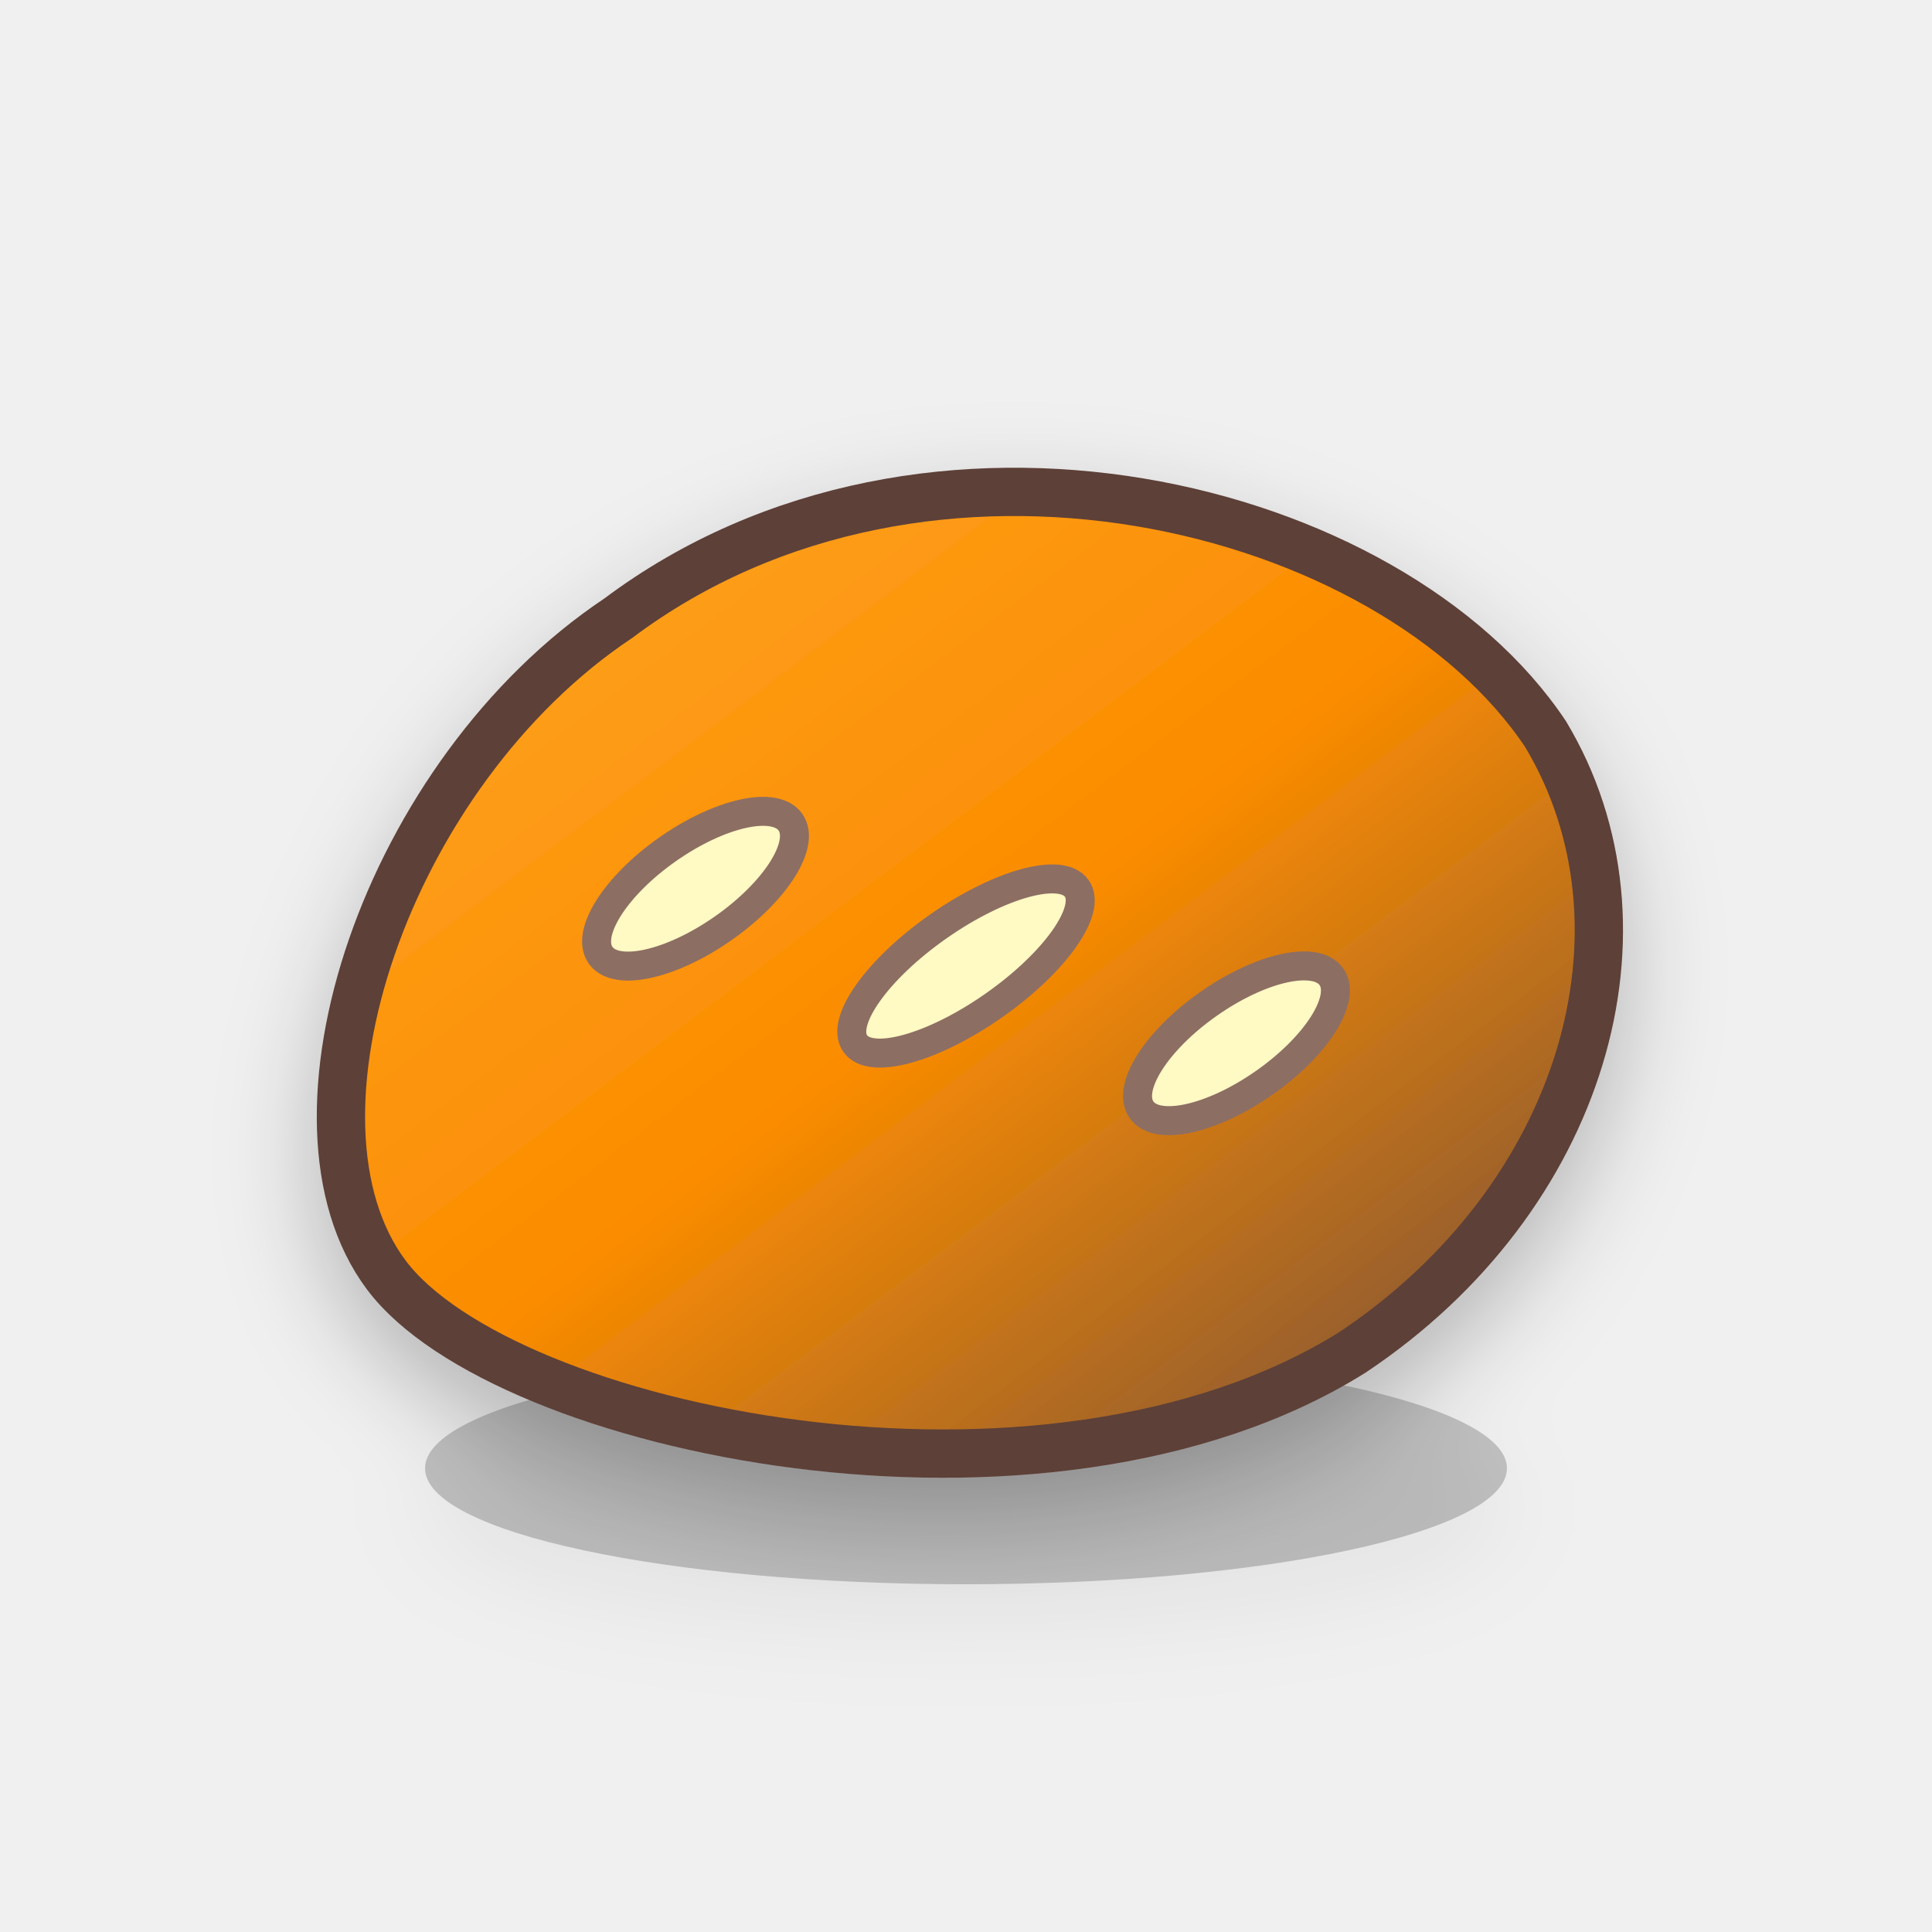
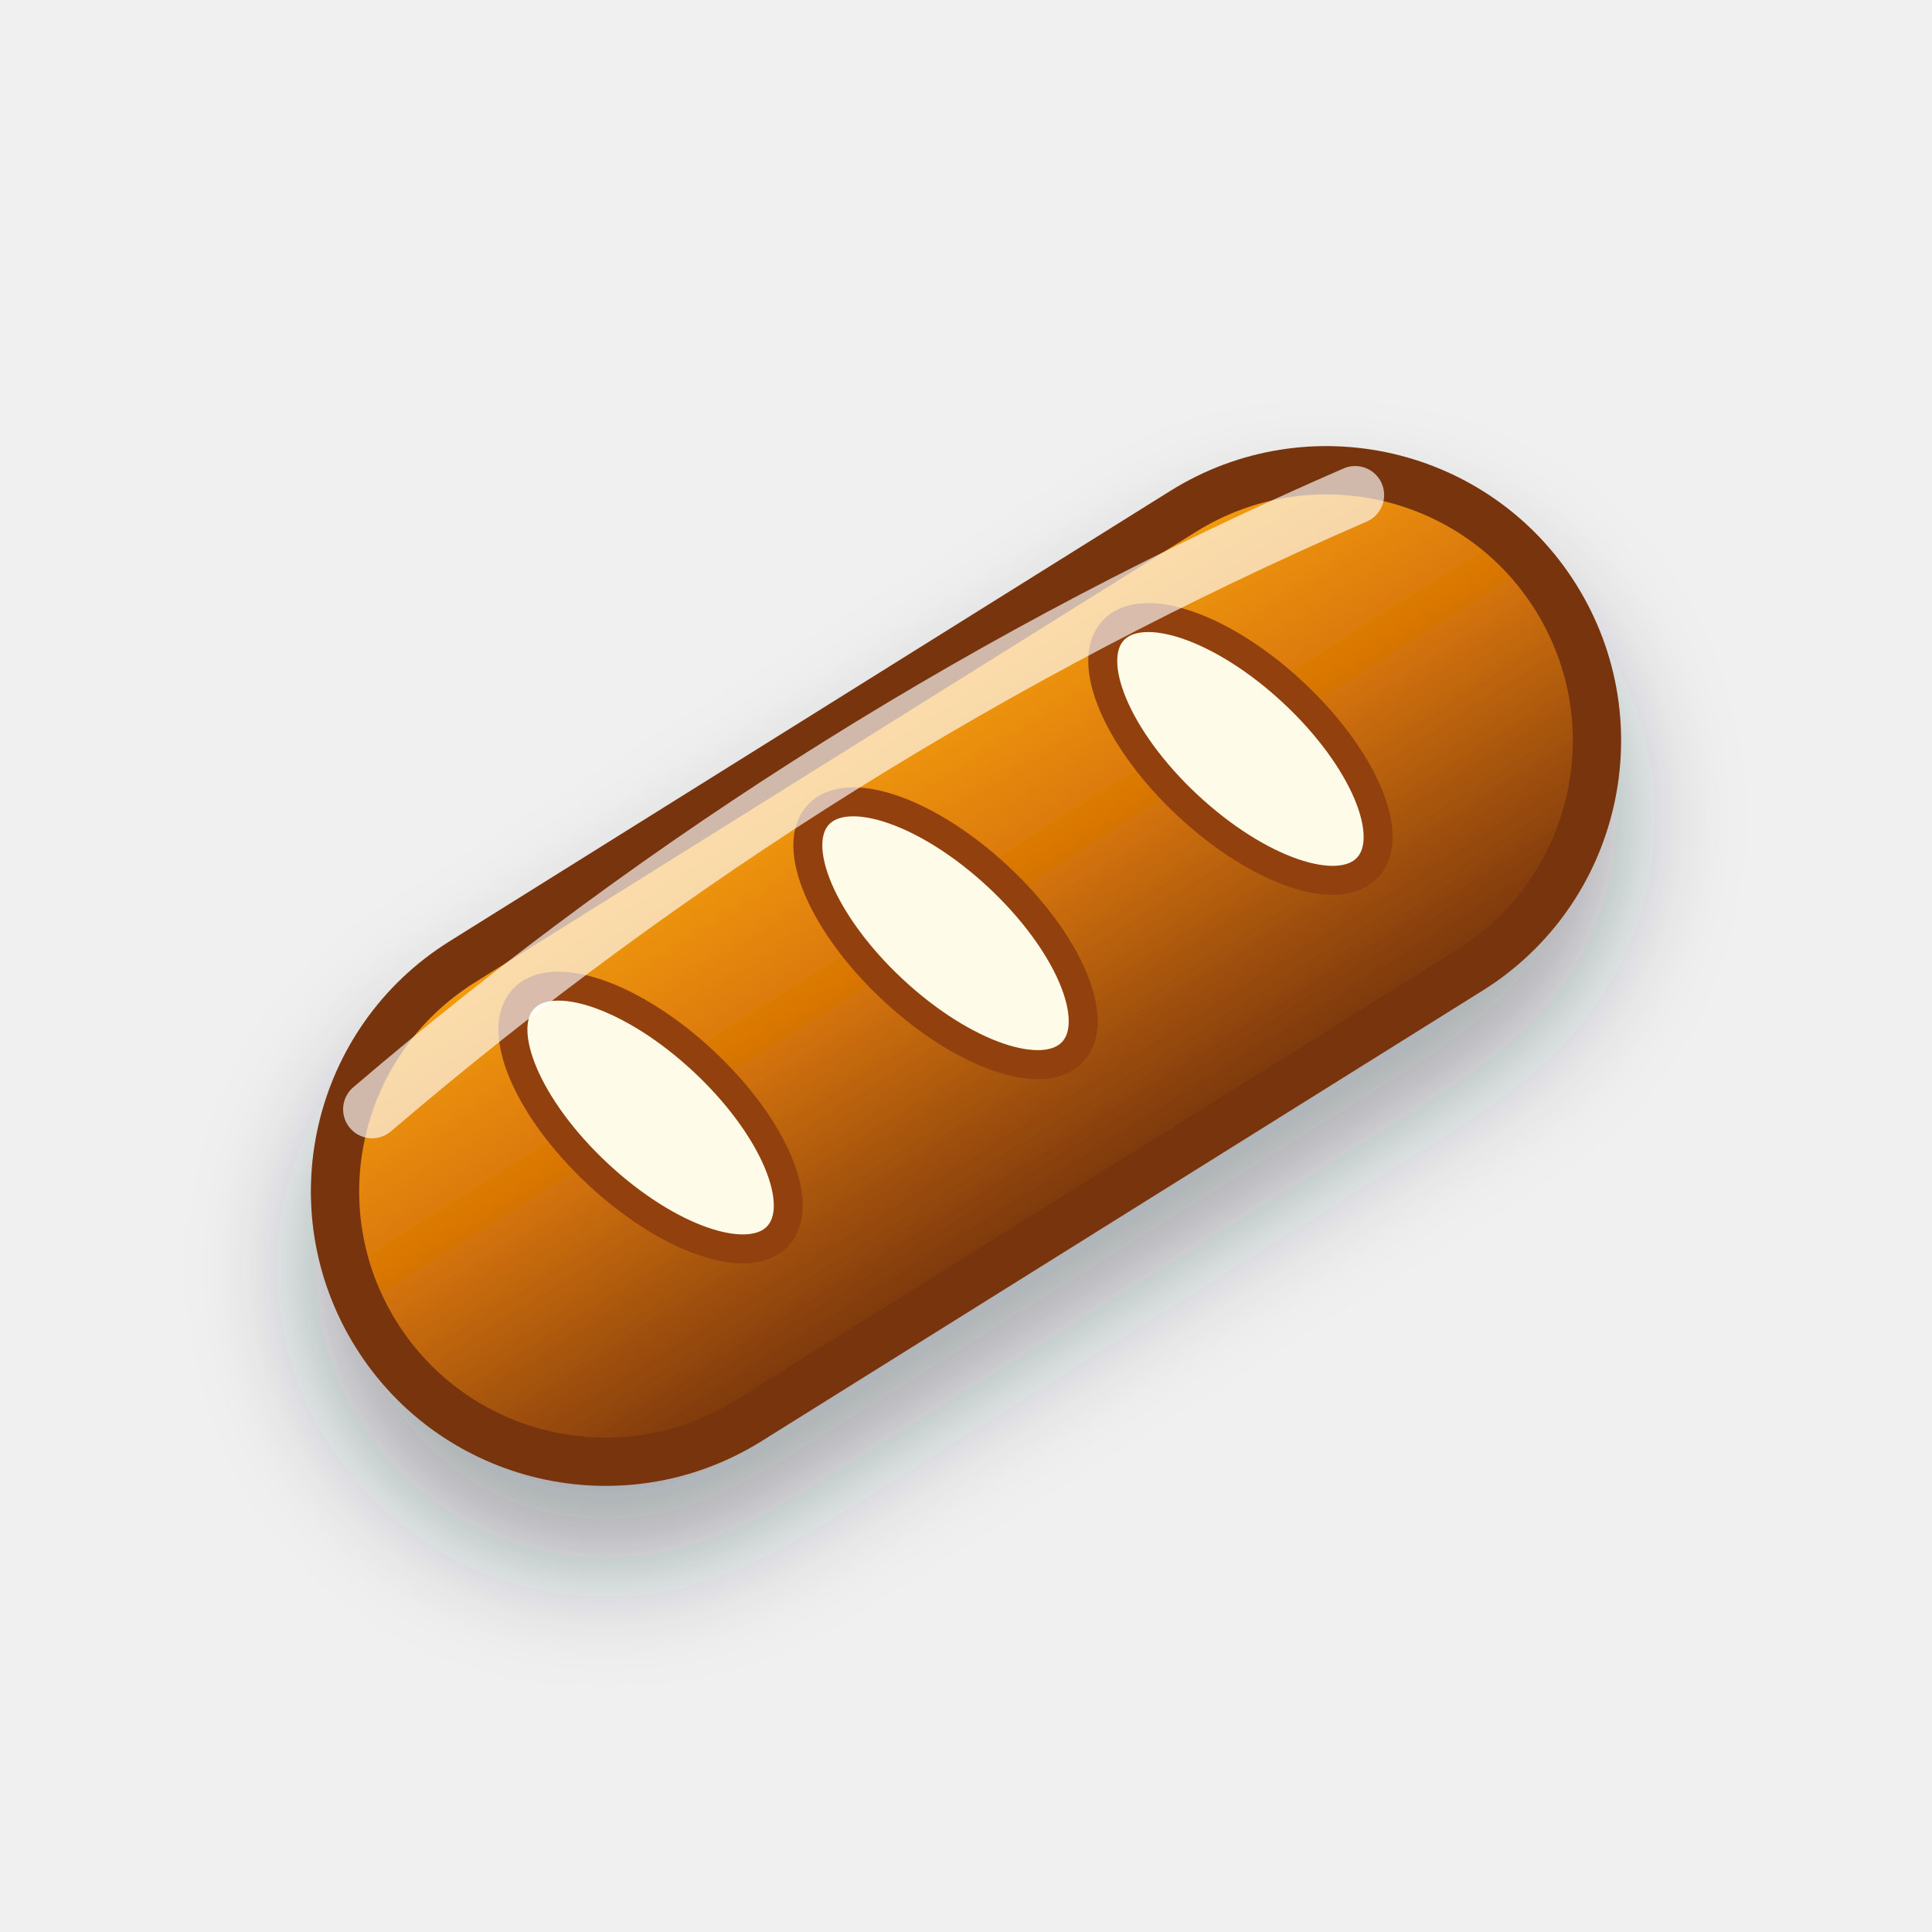
<svg xmlns="http://www.w3.org/2000/svg" viewBox="0 0 100 100" width="100%" height="100%">
  <defs>
-     <filter id="glow-bakery_4" x="-20%" y="-20%" width="140%" height="140%">
-       <feDropShadow dx="0" dy="2" stdDeviation="2.5" flood-color="#000" flood-opacity="0.25" />
+     <filter id="shadow-bakery_4" x="-30%" y="-30%" width="160%" height="160%">
+       <feDropShadow dx="0" dy="4" stdDeviation="3" flood-color="#1e293b" flood-opacity="0.35" />
    </filter>
-     <linearGradient id="baguetteGrad" x1="0" y1="0" x2="1" y2="1">
-       <stop offset="0%" stop-color="#FFA726" />
-       <stop offset="50%" stop-color="#FB8C00" />
-       <stop offset="100%" stop-color="#6D4C41" />
+     <linearGradient id="baguetteGrad" x1="0" y1="0" x2="0" y2="1">
+       <stop offset="0%" stop-color="#f59e0b" />
+       <stop offset="40%" stop-color="#d97706" />
+       <stop offset="100%" stop-color="#78350f" />
    </linearGradient>
  </defs>
-   <g filter="url(#glow-bakery_4)">
-     <ellipse cx="50" cy="76" rx="28" ry="6" fill="#000" opacity="0.2" />
-     <path d="M20 66 C14 58 20 40 32 32 C48 20 72 26 80 38 C86 48 82 62 70 70 C54 80 26 74 20 66 Z" fill="url(#baguetteGrad)" stroke="#5D4037" stroke-width="2.5" />
-     <ellipse cx="36" cy="46" rx="6" ry="2.5" transform="rotate(-35 36 46)" fill="#FFF9C4" stroke="#8D6E63" stroke-width="1.5" />
-     <ellipse cx="50" cy="50" rx="7" ry="2.5" transform="rotate(-35 50 50)" fill="#FFF9C4" stroke="#8D6E63" stroke-width="1.5" />
-     <ellipse cx="64" cy="54" rx="6" ry="2.5" transform="rotate(-35 64 54)" fill="#FFF9C4" stroke="#8D6E63" stroke-width="1.5" />
+   <g filter="url(#shadow-bakery_4)">
+     <g transform="rotate(-32 50 50)">
+       <rect x="14" y="36" width="72" height="28" rx="14" fill="url(#baguetteGrad)" stroke="#78350f" stroke-width="2.5" />
+       <ellipse cx="32" cy="48" rx="4" ry="9" fill="#fefce8" stroke="#92400e" stroke-width="1.5" transform="rotate(-15 32 48)" />
+       <ellipse cx="50" cy="48" rx="4" ry="9" fill="#fefce8" stroke="#92400e" stroke-width="1.5" transform="rotate(-15 50 48)" />
+       <ellipse cx="68" cy="48" rx="4" ry="9" fill="#fefce8" stroke="#92400e" stroke-width="1.5" transform="rotate(-15 68 48)" />
+       <path d="M20 40 C40 37 60 37 80 40" stroke="#ffffff" stroke-width="3" stroke-linecap="round" fill="none" opacity="0.65" />
+     </g>
  </g>
</svg>
